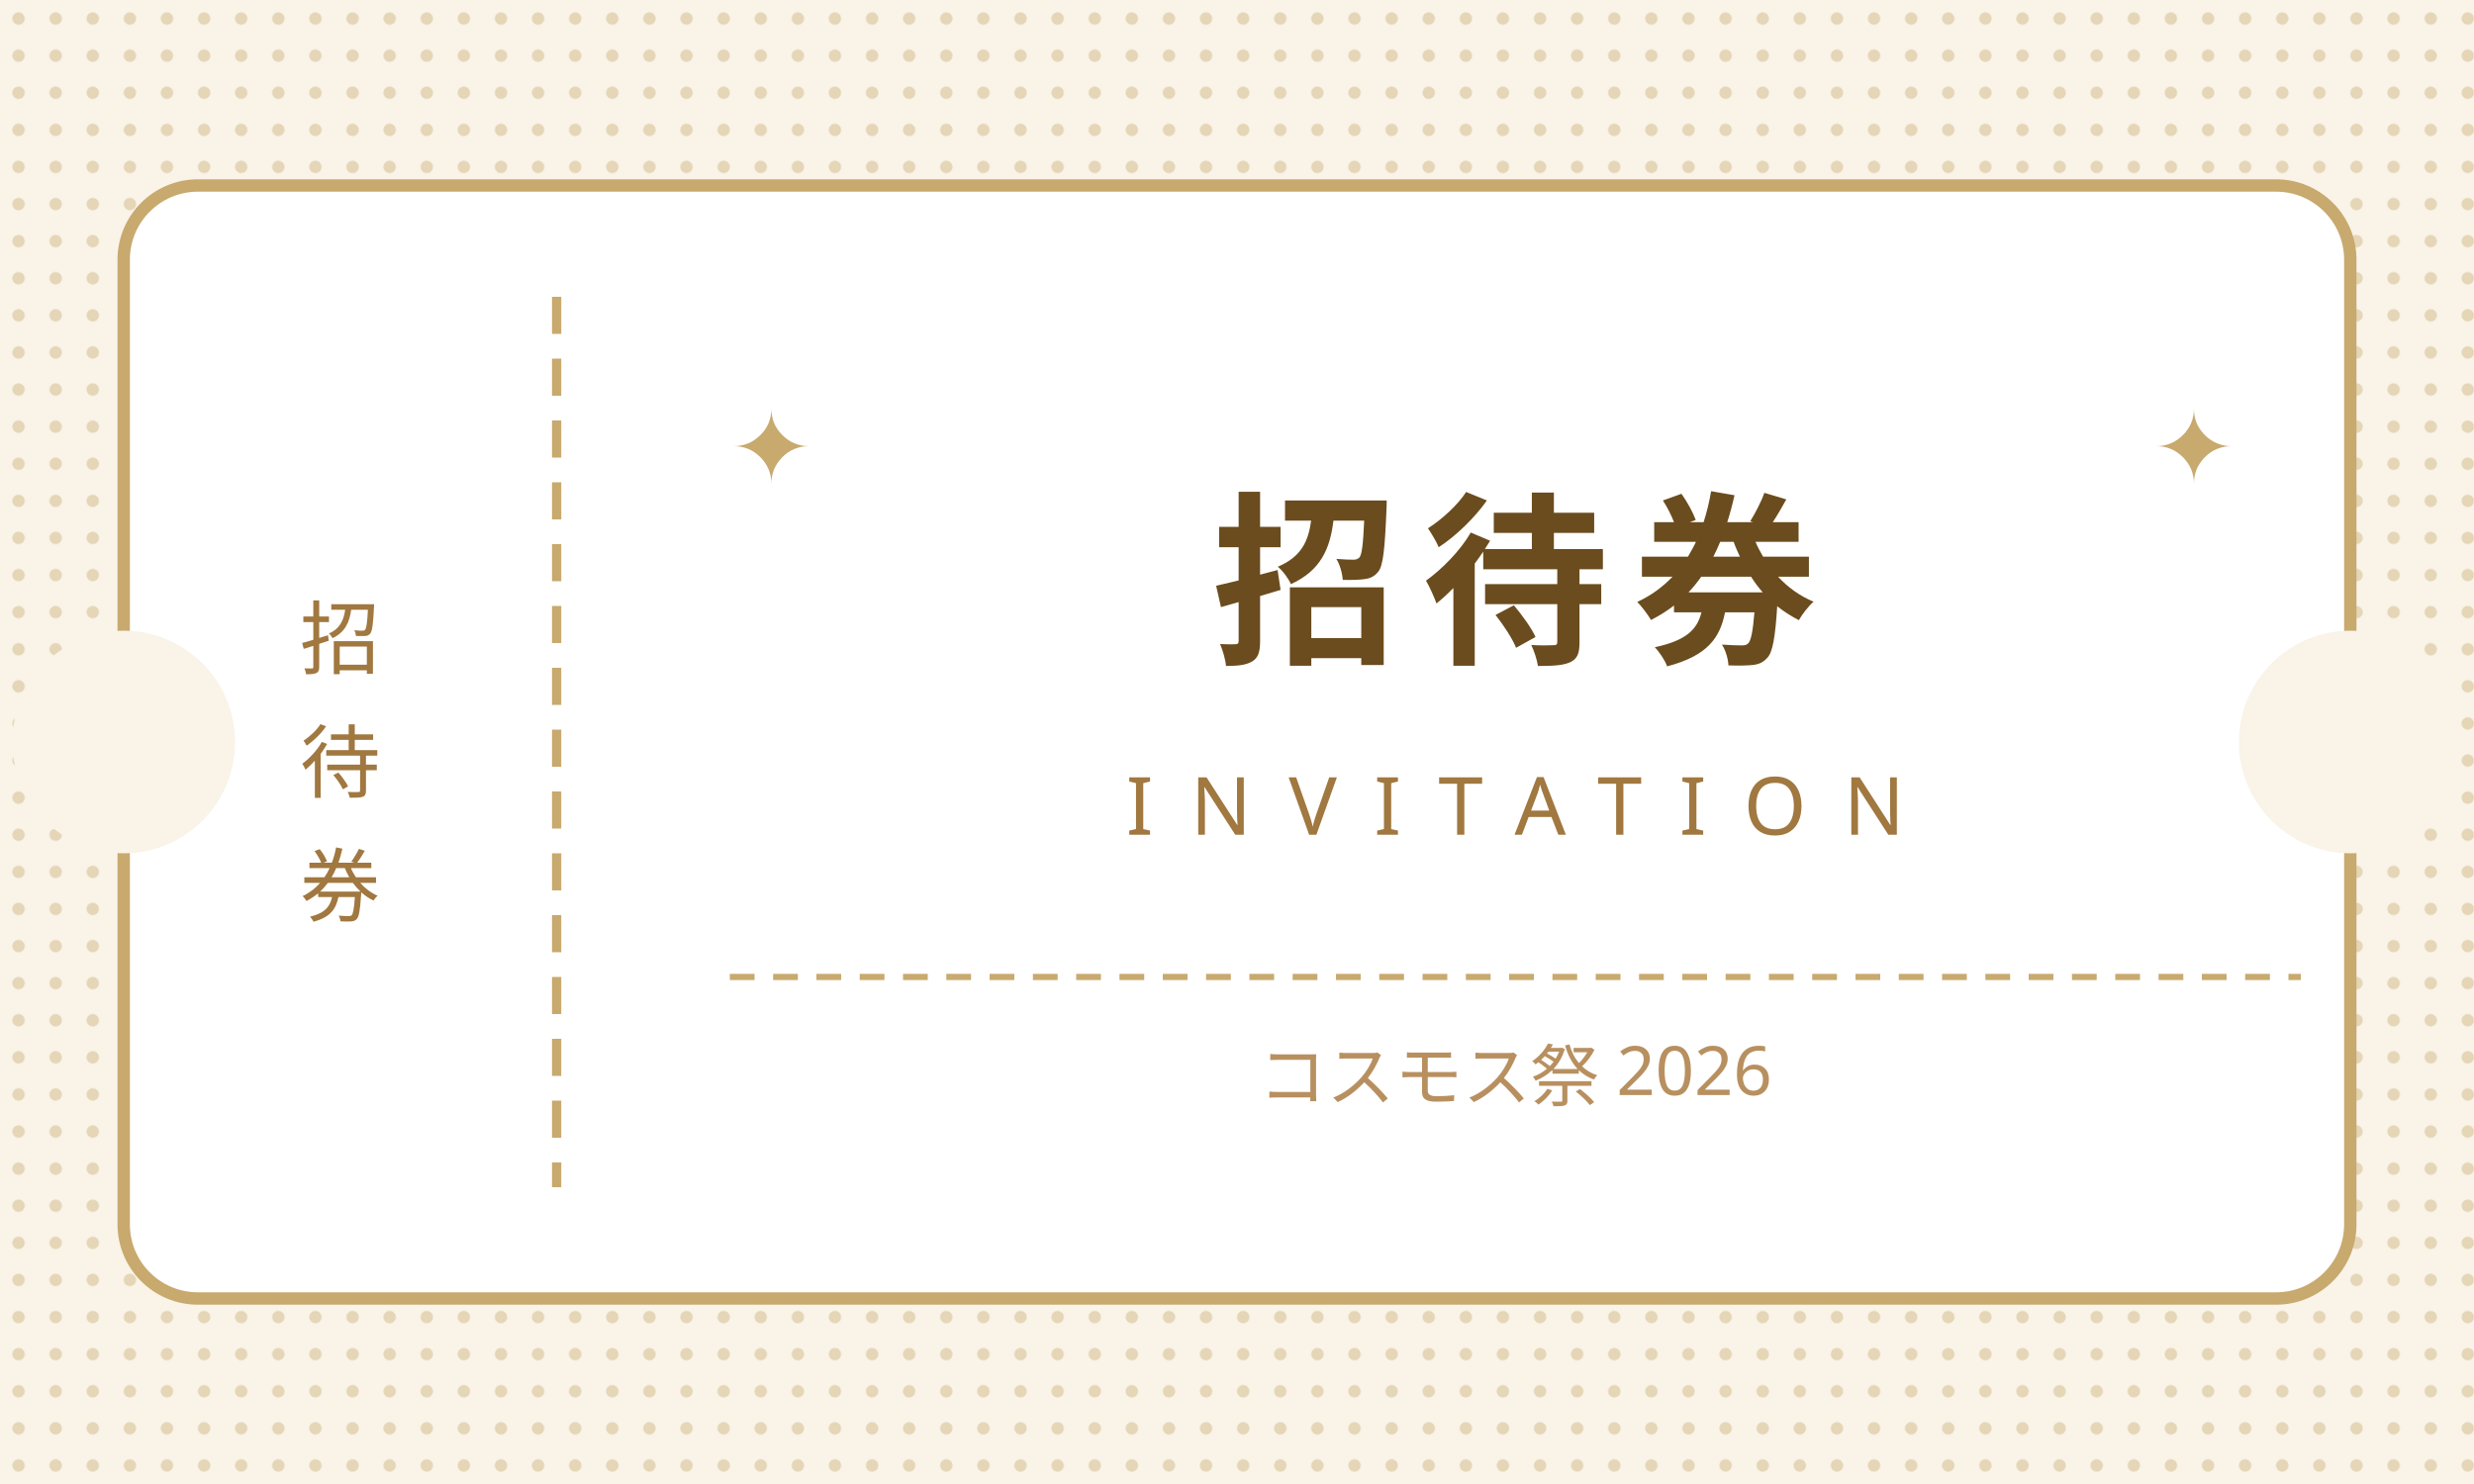
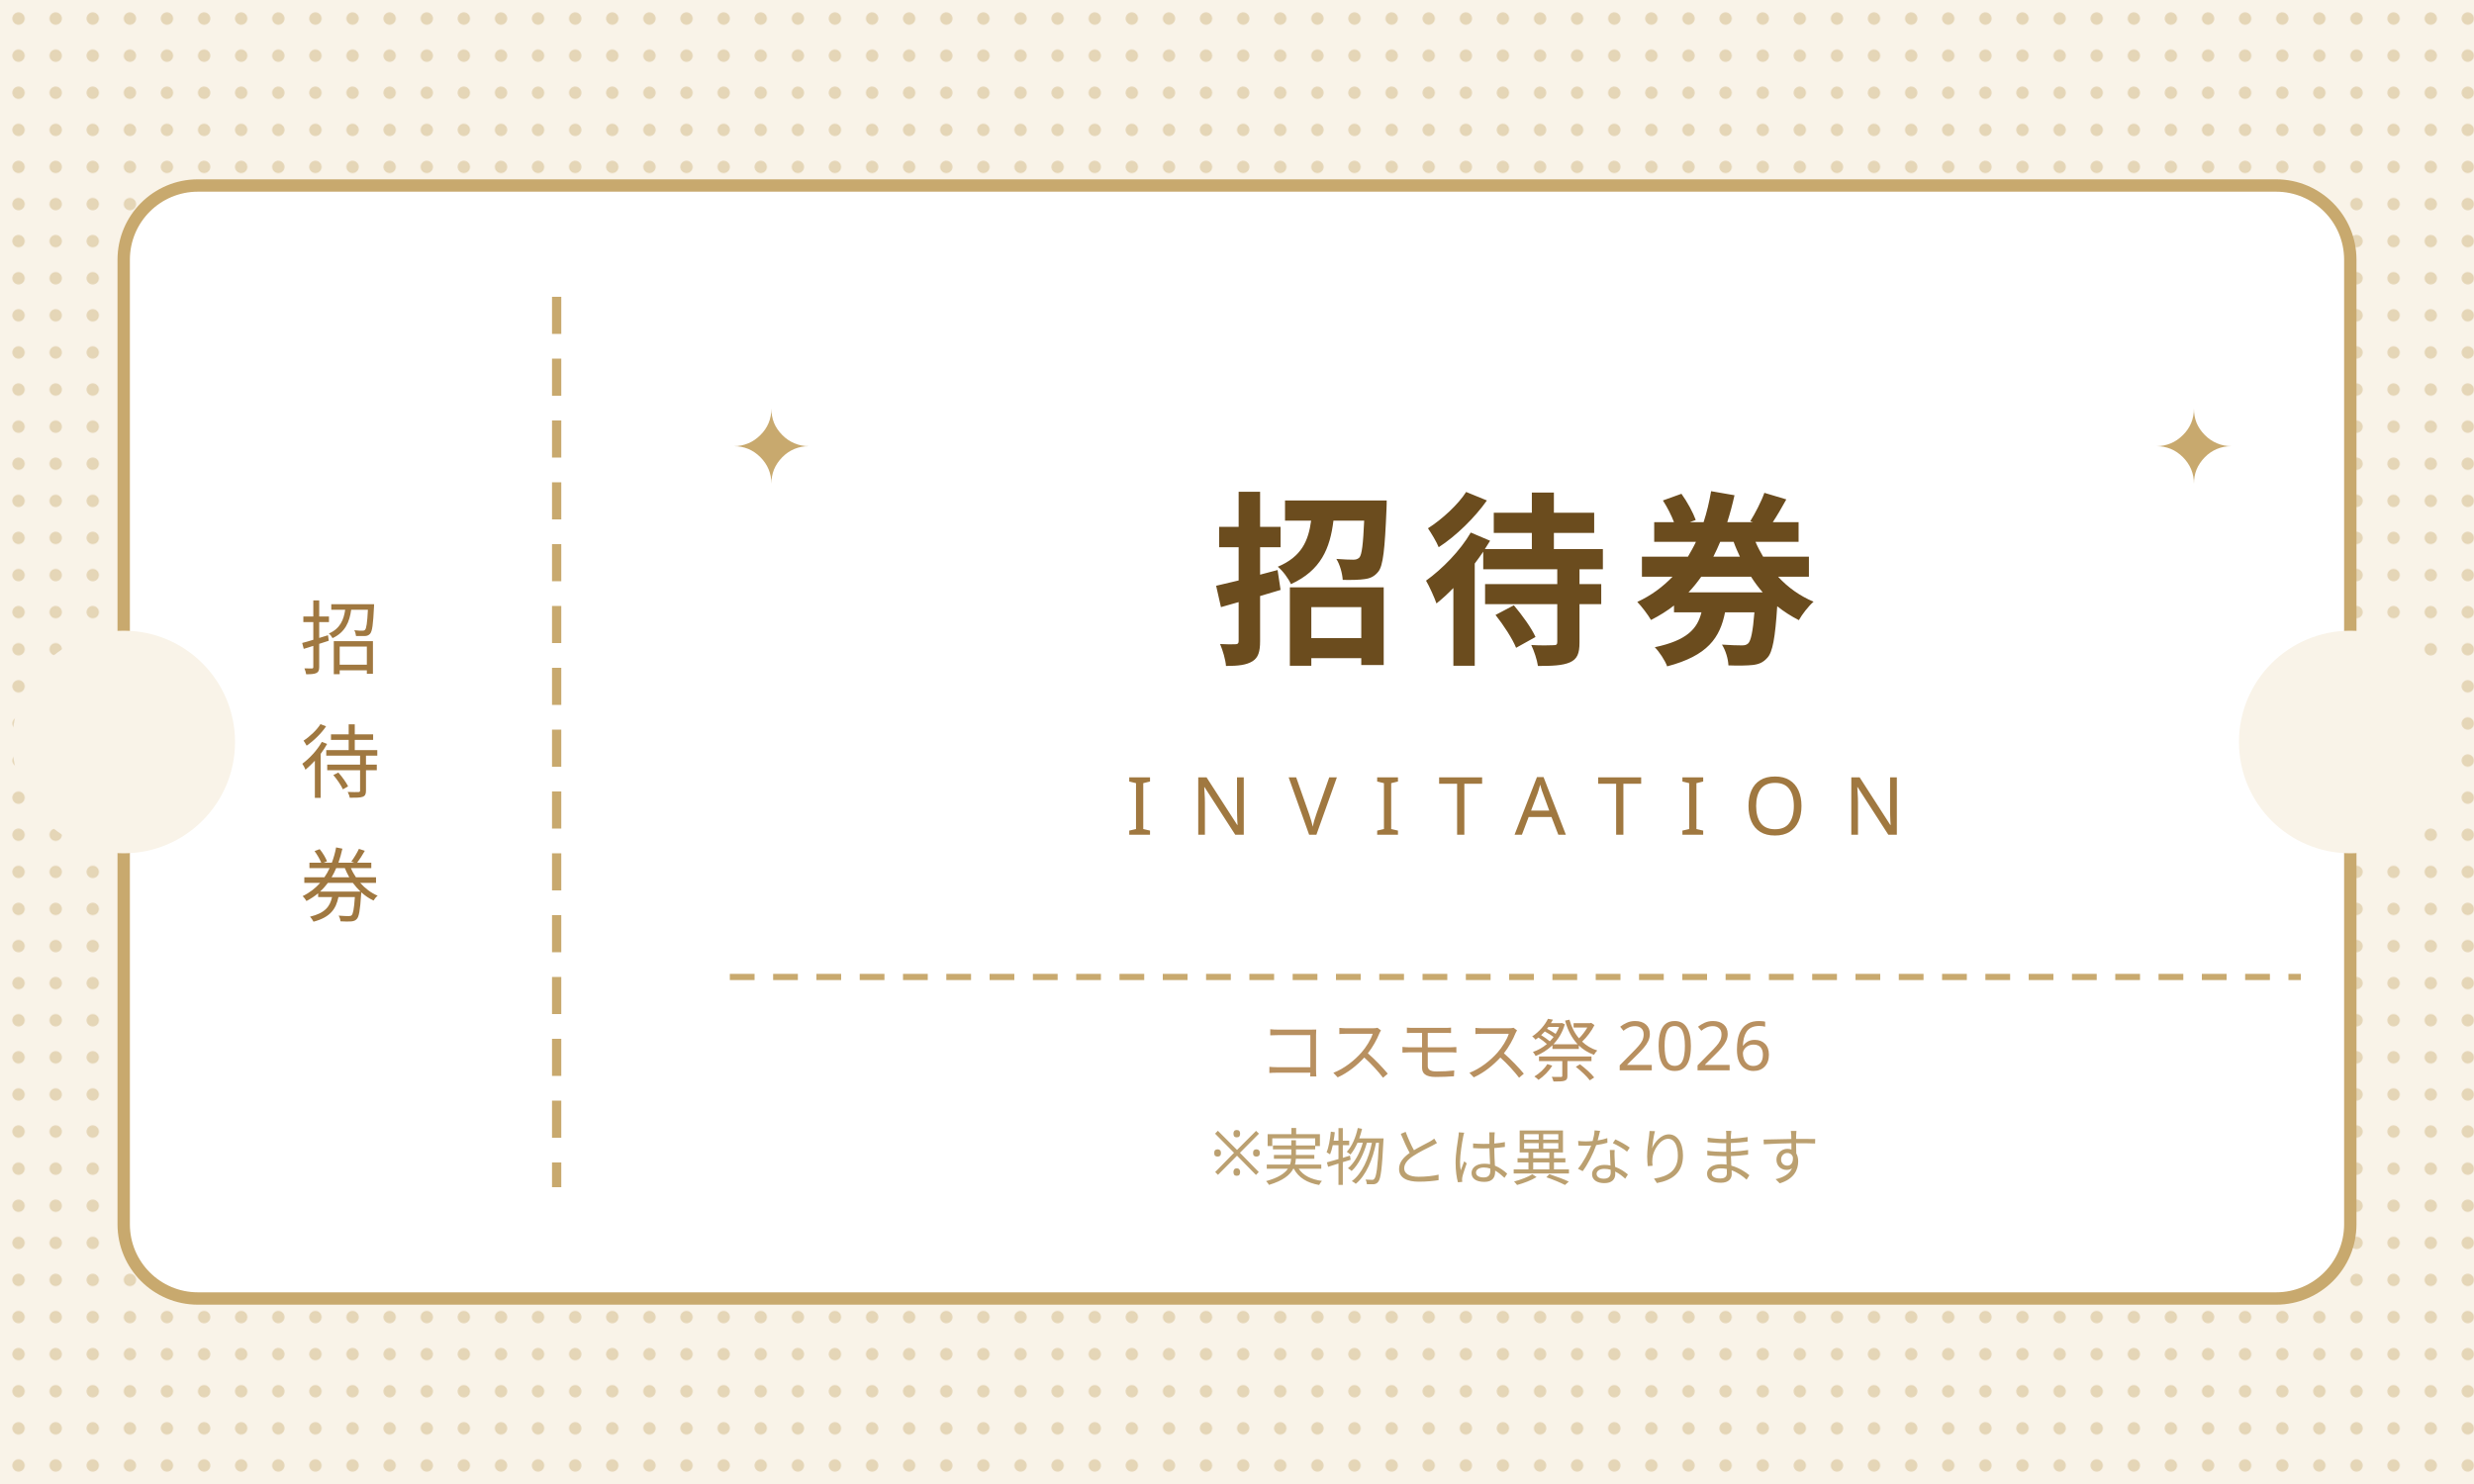
<svg xmlns="http://www.w3.org/2000/svg" viewBox="0 0 400 240" width="400" height="240">
  <defs>
    <pattern id="dots" patternUnits="userSpaceOnUse" width="6" height="6">
      <circle cx="3" cy="3" r="1" fill="#c8a96e" opacity="0.4" />
    </pattern>
  </defs>
  <rect width="400" height="240" fill="#f9f3e8" />
  <rect width="400" height="240" fill="url(#dots)" />
  <rect x="20" y="30" width="360" height="180" rx="12" fill="#fff" stroke="#c8a96e" stroke-width="2" />
  <circle cx="20" cy="120" r="18" fill="#f9f3e8" />
  <circle cx="380" cy="120" r="18" fill="#f9f3e8" />
  <line x1="90" y1="48" x2="90" y2="192" stroke="#c8a96e" stroke-width="1.5" stroke-dasharray="6,4" />
  <text x="55" y="108" text-anchor="middle" font-family="'Hiragino Sans','Hiragino Kaku Gothic ProN','Noto Sans JP',sans-serif" font-size="13" fill="#a07840" letter-spacing="2">招</text>
  <text x="55" y="128" text-anchor="middle" font-family="'Hiragino Sans','Hiragino Kaku Gothic ProN','Noto Sans JP',sans-serif" font-size="13" fill="#a07840" letter-spacing="2">待</text>
  <text x="55" y="148" text-anchor="middle" font-family="'Hiragino Sans','Hiragino Kaku Gothic ProN','Noto Sans JP',sans-serif" font-size="13" fill="#a07840" letter-spacing="2">券</text>
  <text x="118" y="78" font-family="sans-serif" font-size="16" fill="#c8a96e">✦</text>
  <text x="348" y="78" font-family="sans-serif" font-size="16" fill="#c8a96e">✦</text>
  <text x="245" y="105" text-anchor="middle" font-family="'Hiragino Sans','Hiragino Kaku Gothic ProN','Noto Sans JP',sans-serif" font-size="30" font-weight="bold" fill="#6b4c1e" letter-spacing="4">招待券</text>
  <text x="245" y="135" text-anchor="middle" font-family="'Hiragino Sans','Hiragino Kaku Gothic ProN','Noto Sans JP',sans-serif" font-size="13" fill="#a07840" letter-spacing="6">INVITATION</text>
  <line x1="118" y1="158" x2="372" y2="158" stroke="#c8a96e" stroke-width="1" stroke-dasharray="4,3" />
-   <text x="245" y="178" text-anchor="middle" font-family="'Hiragino Sans','Hiragino Kaku Gothic ProN','Noto Sans JP',sans-serif" font-size="11" fill="#b89060">コスモス祭 2026</text>
+   <text x="245" y="174" text-anchor="middle" font-family="'Hiragino Sans','Hiragino Kaku Gothic ProN','Noto Sans JP',sans-serif" font-size="11" fill="#b89060">コスモス祭 2026</text>
+   <text x="245" y="190" text-anchor="middle" font-family="'Hiragino Sans','Hiragino Kaku Gothic ProN','Noto Sans JP',sans-serif" font-size="10" fill="#bba070">※実物とは異なります</text>
</svg>
